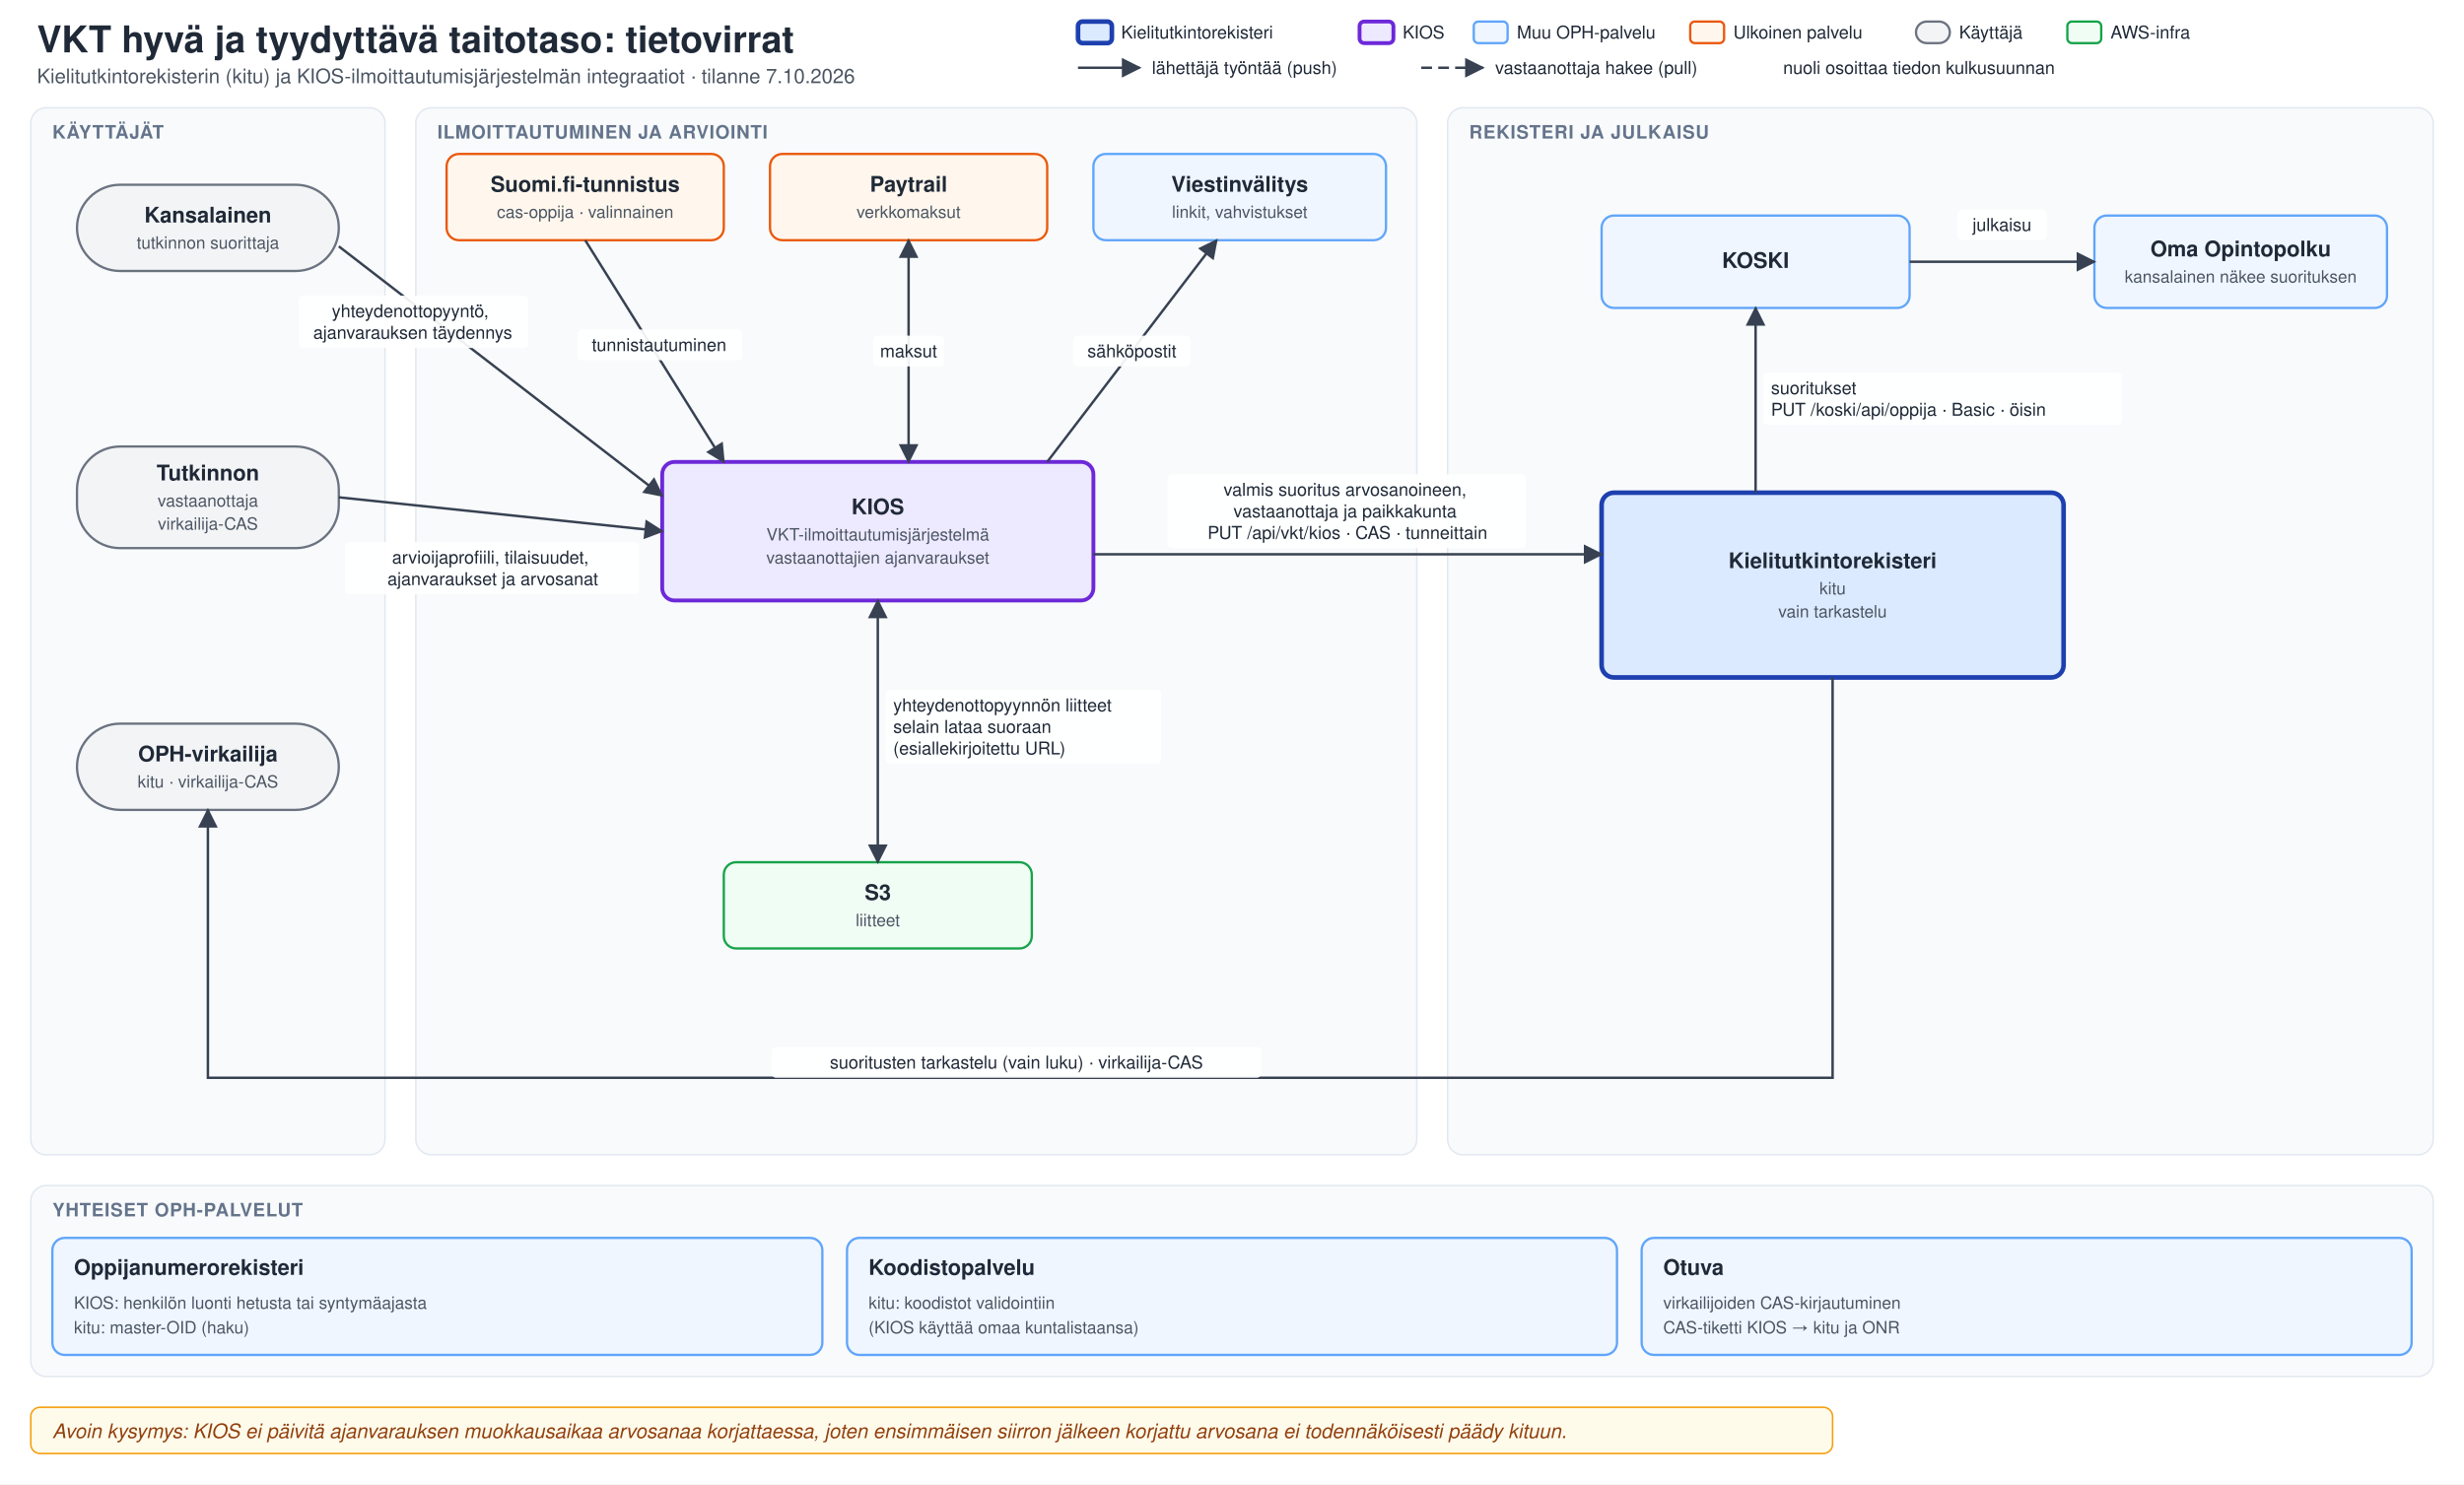
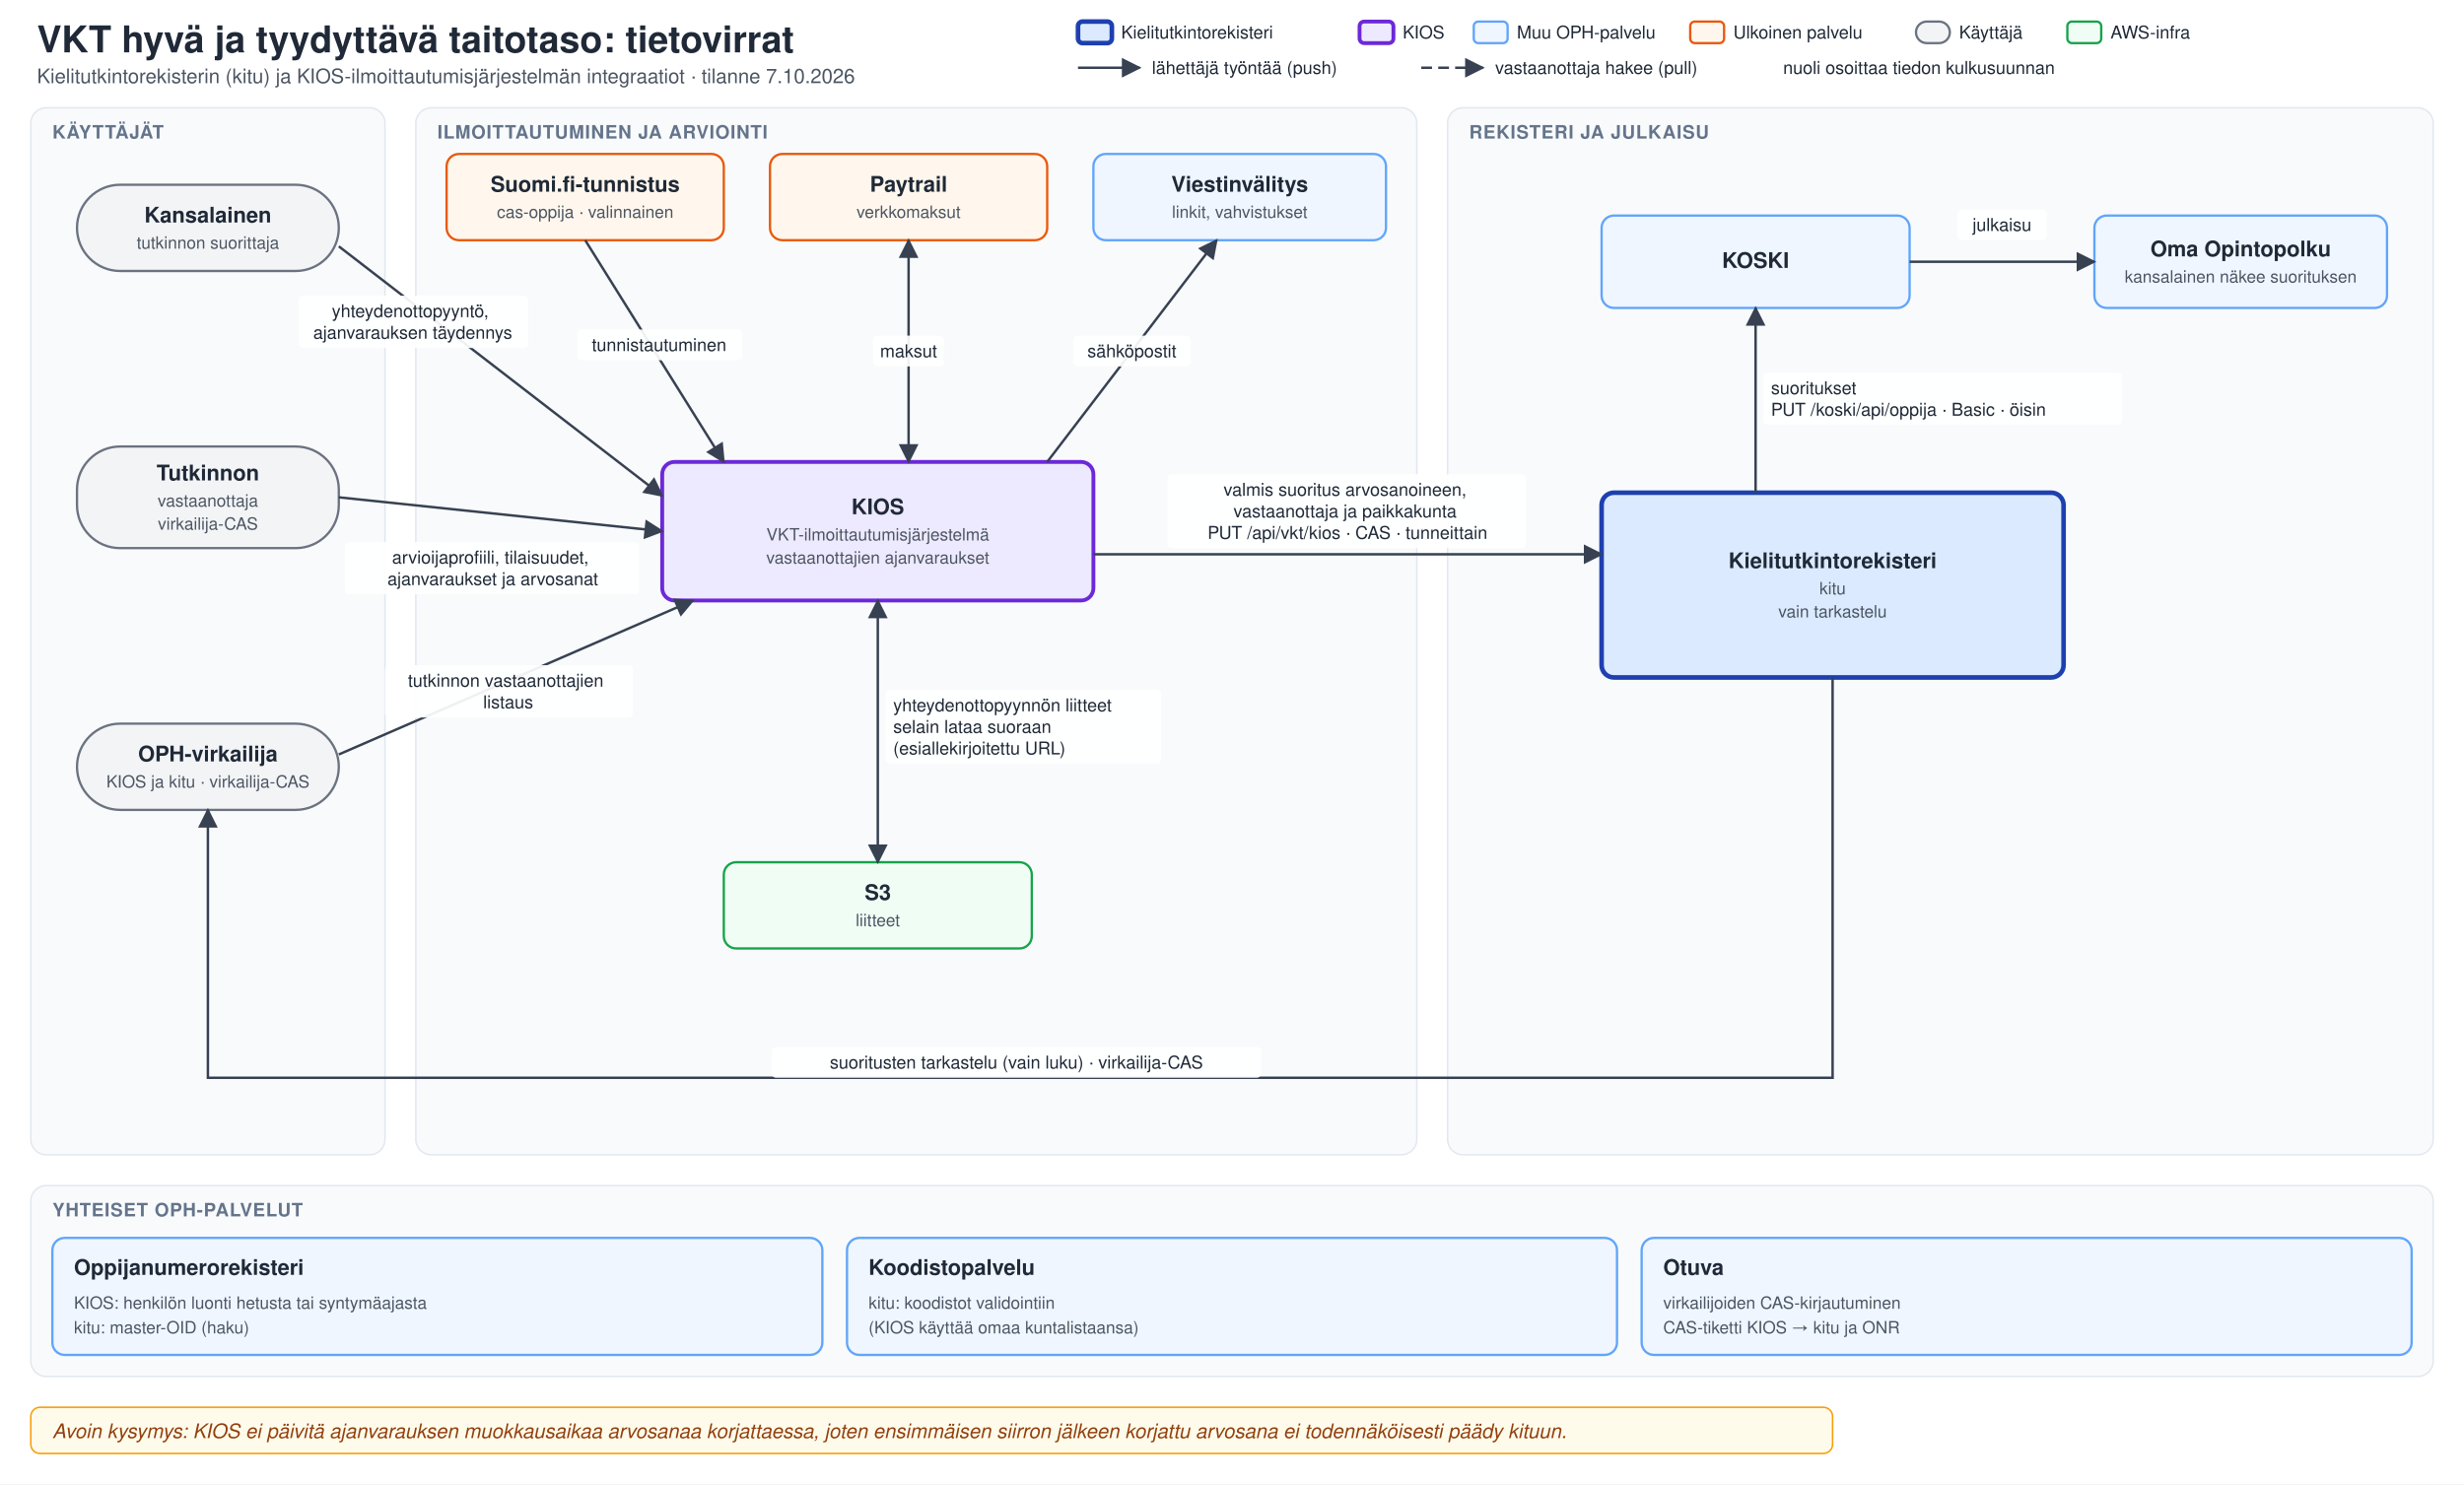
<svg xmlns="http://www.w3.org/2000/svg" width="1600" height="964" viewBox="0 0 1600 964">
  <defs>
    <style>
    text { font-family: Helvetica, Arial, sans-serif; fill: #1f2937; }
    .tausta { fill: #ffffff; }
    .otsikko { font-size: 24px; font-weight: bold; }
    .alaotsikko { font-size: 13px; fill: #4b5563; }
    .kaista { fill: #f8fafc; stroke: #e2e8f0; stroke-width: 1; }
    .kaistan-nimi { font-size: 12px; font-weight: bold; fill: #64748b; letter-spacing: 0.5px; }
    .laatikko rect { stroke-width: 1.5; }
    .nimi { font-size: 14px; font-weight: bold; }
    .lisatieto { font-size: 11px; fill: #4b5563; }
    .kitu rect { fill: #dbeafe; stroke: #1e40af; stroke-width: 3; }
    .kios rect { fill: #ede9fe; stroke: #6d28d9; stroke-width: 2.5; }
    .oph rect { fill: #eff6ff; stroke: #60a5fa; }
    .ulkoinen rect { fill: #fff7ed; stroke: #ea580c; }
    .infra rect { fill: #f0fdf4; stroke: #16a34a; }
    .toimija rect { fill: #f3f4f6; stroke: #6b7280; }
    .ryhma { fill: #f5f9ff; stroke: #60a5fa; stroke-width: 1.5; stroke-dasharray: 4 3; }
    .ryhman-nimi { font-size: 14px; font-weight: bold; fill: #1e3a8a; }
    .nuoli path { fill: none; stroke: #374151; stroke-width: 1.6; }
    .pull path { stroke-dasharray: 7 4; }
    .nuolen-teksti rect { fill: #ffffff; fill-opacity: 0.92; }
    .nuolen-teksti text { font-size: 11.5px; }
    .ei-kaytossa { opacity: 0.5; }
    .huom { font-size: 13px; font-style: italic; fill: #92400e; }
    .huom-tausta { fill: #fffbeb; stroke: #f59e0b; stroke-width: 1; }
    .selite { font-size: 11.5px; }
    </style>
    <marker id="karki" viewBox="0 0 10 10" refX="9" refY="5" markerWidth="8" markerHeight="8" orient="auto-start-reverse">
      <path d="M 0,0 L 10,5 L 0,10 z" fill="#374151" />
    </marker>
  </defs>
  <rect class="tausta" x="0" y="0" width="1600" height="964" />
  <g id="otsikko">
    <text class="otsikko" x="24" y="34">VKT hyvä ja tyydyttävä taitotaso: tietovirrat</text>
    <text class="alaotsikko" x="24" y="54">Kielitutkintorekisterin (kitu) ja KIOS-ilmoittautumisjärjestelmän integraatiot · tilanne 7.10.2026</text>
  </g>
  <g id="selite">
    <g class="laatikko kitu">
      <rect x="700" y="14" width="22" height="14" rx="3" />
    </g>
    <text class="selite" x="728" y="25">Kielitutkintorekisteri</text>
    <g class="laatikko kios">
      <rect x="882.825" y="14" width="22" height="14" rx="3" />
    </g>
    <text class="selite" x="910.825" y="25">KIOS</text>
    <g class="laatikko oph">
      <rect x="956.975" y="14" width="22" height="14" rx="3" />
    </g>
    <text class="selite" x="984.975" y="25">Muu OPH-palvelu</text>
    <g class="laatikko ulkoinen">
      <rect x="1097.537" y="14" width="22" height="14" rx="3" />
    </g>
    <text class="selite" x="1125.537" y="25">Ulkoinen palvelu</text>
    <g class="laatikko toimija">
      <rect x="1244.137" y="14" width="22" height="14" rx="7" />
    </g>
    <text class="selite" x="1272.137" y="25">Käyttäjä</text>
    <g class="laatikko infra">
      <rect x="1342.437" y="14" width="22" height="14" rx="3" />
    </g>
    <text class="selite" x="1370.437" y="25">AWS-infra</text>
    <g class="nuoli push">
      <path d="M 700,44 L 740,44" marker-end="url(#karki)" />
    </g>
    <text class="selite" x="748" y="48">lähettäjä työntää (push)</text>
    <g class="nuoli pull">
      <path d="M 922.9,44 L 962.9,44" marker-end="url(#karki)" />
    </g>
    <text class="selite" x="970.9" y="48">vastaanottaja hakee (pull)</text>
    <text class="selite" x="1157.875" y="48">nuoli osoittaa tiedon kulkusuunnan</text>
  </g>
  <g id="kaista-toimijat">
    <rect class="kaista" x="20" y="70" width="230" height="680" rx="10" />
    <text class="kaistan-nimi" x="34" y="90">KÄYTTÄJÄT</text>
  </g>
  <g id="kaista-ilmoittautuminen">
    <rect class="kaista" x="270" y="70" width="650" height="680" rx="10" />
    <text class="kaistan-nimi" x="284" y="90">ILMOITTAUTUMINEN JA ARVIOINTI</text>
  </g>
  <g id="kaista-rekisteri">
    <rect class="kaista" x="940" y="70" width="640" height="680" rx="10" />
    <text class="kaistan-nimi" x="954" y="90">REKISTERI JA JULKAISU</text>
  </g>
  <g id="kansalainen" class="laatikko toimija">
    <rect x="50" y="120" width="170" height="56" rx="28" />
    <text class="nimi" x="135" y="144.5" text-anchor="middle">Kansalainen</text>
    <text class="lisatieto" x="135" y="161.5" text-anchor="middle">tutkinnon suorittaja</text>
  </g>
  <g id="vastaanottaja" class="laatikko toimija">
    <rect x="50" y="290" width="170" height="66" rx="28" />
    <text class="nimi" x="135" y="312" text-anchor="middle">Tutkinnon</text>
    <text class="lisatieto" x="135" y="329" text-anchor="middle">vastaanottaja</text>
    <text class="lisatieto" x="135" y="344" text-anchor="middle">virkailija-CAS</text>
  </g>
  <g id="virkailija" class="laatikko toimija">
    <rect x="50" y="470" width="170" height="56" rx="28" />
    <text class="nimi" x="135" y="494.5" text-anchor="middle">OPH-virkailija</text>
-     <text class="lisatieto" x="135" y="511.5" text-anchor="middle">kitu · virkailija-CAS</text>
+     <text class="lisatieto" x="135" y="511.5" text-anchor="middle">KIOS ja kitu · virkailija-CAS</text>
  </g>
  <g id="suomifi" class="laatikko ulkoinen">
    <rect x="290" y="100" width="180" height="56" rx="8" />
    <text class="nimi" x="380" y="124.5" text-anchor="middle">Suomi.fi-tunnistus</text>
    <text class="lisatieto" x="380" y="141.5" text-anchor="middle">cas-oppija · valinnainen</text>
  </g>
  <g id="paytrail" class="laatikko ulkoinen">
    <rect x="500" y="100" width="180" height="56" rx="8" />
    <text class="nimi" x="590" y="124.5" text-anchor="middle">Paytrail</text>
    <text class="lisatieto" x="590" y="141.5" text-anchor="middle">verkkomaksut</text>
  </g>
  <g id="viestinvalitys" class="laatikko oph">
    <rect x="710" y="100" width="190" height="56" rx="8" />
    <text class="nimi" x="805" y="124.5" text-anchor="middle">Viestinvälitys</text>
    <text class="lisatieto" x="805" y="141.5" text-anchor="middle">linkit, vahvistukset</text>
  </g>
  <g id="kios" class="laatikko kios">
    <rect x="430" y="300" width="280" height="90" rx="8" />
    <text class="nimi" x="570" y="334" text-anchor="middle">KIOS</text>
    <text class="lisatieto" x="570" y="351" text-anchor="middle">VKT-ilmoittautumisjärjestelmä</text>
    <text class="lisatieto" x="570" y="366" text-anchor="middle">vastaanottajien ajanvaraukset</text>
  </g>
  <g id="s3" class="laatikko infra">
    <rect x="470" y="560" width="200" height="56" rx="8" />
    <text class="nimi" x="570" y="584.5" text-anchor="middle">S3</text>
    <text class="lisatieto" x="570" y="601.5" text-anchor="middle">liitteet</text>
  </g>
  <g id="kitu" class="laatikko kitu">
    <rect x="1040" y="320" width="300" height="120" rx="8" />
    <text class="nimi" x="1190" y="369" text-anchor="middle">Kielitutkintorekisteri</text>
    <text class="lisatieto" x="1190" y="386" text-anchor="middle">kitu</text>
    <text class="lisatieto" x="1190" y="401" text-anchor="middle">vain tarkastelu</text>
  </g>
  <g id="koski" class="laatikko oph">
    <rect x="1040" y="140" width="200" height="60" rx="8" />
    <text class="nimi" x="1140" y="174" text-anchor="middle">KOSKI</text>
  </g>
  <g id="oma-opintopolku" class="laatikko oph">
    <rect x="1360" y="140" width="190" height="60" rx="8" />
    <text class="nimi" x="1455" y="166.5" text-anchor="middle">Oma Opintopolku</text>
    <text class="lisatieto" x="1455" y="183.5" text-anchor="middle">kansalainen näkee suorituksen</text>
  </g>
  <g id="kansalainen-kios" class="nuoli push">
    <path d="M 220,160 L 430,322" marker-end="url(#karki)" />
    <g class="nuolen-teksti">
      <rect x="194" y="192" width="149" height="34" rx="3" />
      <text x="268" y="206" text-anchor="middle">
        <tspan x="268" y="206">yhteydenottopyyntö,</tspan>
        <tspan x="268" y="220">ajanvarauksen täydennys</tspan>
      </text>
    </g>
  </g>
  <g id="suomifi-kios" class="nuoli push">
    <path d="M 380,156 L 470,300" marker-end="url(#karki)" />
    <g class="nuolen-teksti">
      <rect x="375" y="214" width="107" height="20" rx="3" />
      <text x="428" y="228" text-anchor="middle">
        <tspan x="428" y="228">tunnistautuminen</tspan>
      </text>
    </g>
  </g>
  <g id="kios-paytrail" class="nuoli push">
    <path d="M 590,300 L 590,156" marker-end="url(#karki)" marker-start="url(#karki)" />
    <g class="nuolen-teksti">
      <rect x="567" y="218" width="46" height="20" rx="3" />
      <text x="590" y="232" text-anchor="middle">
        <tspan x="590" y="232">maksut</tspan>
      </text>
    </g>
  </g>
  <g id="kios-viestinvalitys" class="nuoli push">
    <path d="M 680,300 L 790,156" marker-end="url(#karki)" />
    <g class="nuolen-teksti">
      <rect x="697" y="218" width="76" height="20" rx="3" />
      <text x="735" y="232" text-anchor="middle">
        <tspan x="735" y="232">sähköpostit</tspan>
      </text>
    </g>
  </g>
  <g id="vastaanottaja-kios" class="nuoli push">
    <path d="M 220,323 L 430,345" marker-end="url(#karki)" />
    <g class="nuolen-teksti">
      <rect x="224" y="352" width="191" height="34" rx="3" />
      <text x="320" y="366" text-anchor="middle">
        <tspan x="320" y="366">arvioijaprofiili, tilaisuudet,</tspan>
        <tspan x="320" y="380">ajanvaraukset ja arvosanat</tspan>
      </text>
    </g>
  </g>
+   <g id="virkailija-kios" class="nuoli push">
+     <path d="M 220,490 L 450,390" marker-end="url(#karki)" />
+     <g class="nuolen-teksti">
+       <rect x="250" y="432" width="161" height="34" rx="3" />
+       <text x="330" y="446" text-anchor="middle">
+         <tspan x="330" y="446">tutkinnon vastaanottajien</tspan>
+         <tspan x="330" y="460">listaus</tspan>
+       </text>
+     </g>
+   </g>
  <g id="kios-s3" class="nuoli push">
    <path d="M 570,390 L 570,560" marker-end="url(#karki)" marker-start="url(#karki)" />
    <g class="nuolen-teksti">
      <rect x="575" y="448" width="179" height="48" rx="3" />
      <text x="580" y="462" text-anchor="start">
        <tspan x="580" y="462">yhteydenottopyynnön liitteet</tspan>
        <tspan x="580" y="476">selain lataa suoraan</tspan>
        <tspan x="580" y="490">(esiallekirjoitettu URL)</tspan>
      </text>
    </g>
  </g>
  <g id="kios-kitu" class="nuoli push">
    <path d="M 710,360 L 1040,360" marker-end="url(#karki)" />
    <g class="nuolen-teksti">
      <rect x="758" y="308" width="233" height="48" rx="3" />
      <text x="875" y="322" text-anchor="middle">
        <tspan x="875" y="322">valmis suoritus arvosanoineen,</tspan>
        <tspan x="875" y="336">vastaanottaja ja paikkakunta</tspan>
        <tspan x="875" y="350">PUT /api/vkt/kios · CAS · tunneittain</tspan>
      </text>
    </g>
  </g>
  <g id="kitu-virkailija" class="nuoli push">
    <path d="M 1190,440 L 1190,700 L 135,700 L 135,526" marker-end="url(#karki)" />
    <g class="nuolen-teksti">
      <rect x="501" y="680" width="318" height="20" rx="3" />
      <text x="660" y="694" text-anchor="middle">
        <tspan x="660" y="694">suoritusten tarkastelu (vain luku) · virkailija-CAS</tspan>
      </text>
    </g>
  </g>
  <g id="kitu-koski" class="nuoli push">
    <path d="M 1140,320 L 1140,200" marker-end="url(#karki)" />
    <g class="nuolen-teksti">
      <rect x="1145" y="242" width="233" height="34" rx="3" />
      <text x="1150" y="256" text-anchor="start">
        <tspan x="1150" y="256">suoritukset</tspan>
        <tspan x="1150" y="270">PUT /koski/api/oppija · Basic · öisin</tspan>
      </text>
    </g>
  </g>
  <g id="koski-oma-opintopolku" class="nuoli push">
    <path d="M 1240,170 L 1360,170" marker-end="url(#karki)" />
    <g class="nuolen-teksti">
      <rect x="1271" y="136" width="58" height="20" rx="3" />
      <text x="1300" y="150" text-anchor="middle">
        <tspan x="1300" y="150">julkaisu</tspan>
      </text>
    </g>
  </g>
  <g id="kaista-yhteiset">
    <rect class="kaista" x="20" y="770" width="1560" height="124" rx="10" />
    <text class="kaistan-nimi" x="34" y="790">YHTEISET OPH-PALVELUT</text>
  </g>
  <g id="onr" class="laatikko oph">
    <rect x="34.0" y="804" width="500" height="76" rx="8" />
    <text class="nimi" x="48.0" y="828">Oppijanumerorekisteri</text>
    <text class="lisatieto" x="48.0" y="850">KIOS: henkilön luonti hetusta tai syntymäajasta</text>
    <text class="lisatieto" x="48.0" y="866">kitu: master-OID (haku)</text>
  </g>
  <g id="koodisto" class="laatikko oph">
    <rect x="550.0" y="804" width="500" height="76" rx="8" />
    <text class="nimi" x="564.0" y="828">Koodistopalvelu</text>
    <text class="lisatieto" x="564.0" y="850">kitu: koodistot validointiin</text>
    <text class="lisatieto" x="564.0" y="866">(KIOS käyttää omaa kuntalistaansa)</text>
  </g>
  <g id="otuva" class="laatikko oph">
    <rect x="1066.0" y="804" width="500" height="76" rx="8" />
    <text class="nimi" x="1080.0" y="828">Otuva</text>
    <text class="lisatieto" x="1080.0" y="850">virkailijoiden CAS-kirjautuminen</text>
    <text class="lisatieto" x="1080.0" y="866">CAS-tiketti KIOS → kitu ja ONR</text>
  </g>
  <g id="huom">
    <rect class="huom-tausta" x="20" y="914" width="1170" height="30" rx="6" />
    <text class="huom" x="34" y="934">Avoin kysymys: KIOS ei päivitä ajanvarauksen muokkausaikaa arvosanaa korjattaessa, joten ensimmäisen siirron jälkeen korjattu arvosana ei todennäköisesti päädy kituun.</text>
  </g>
</svg>
